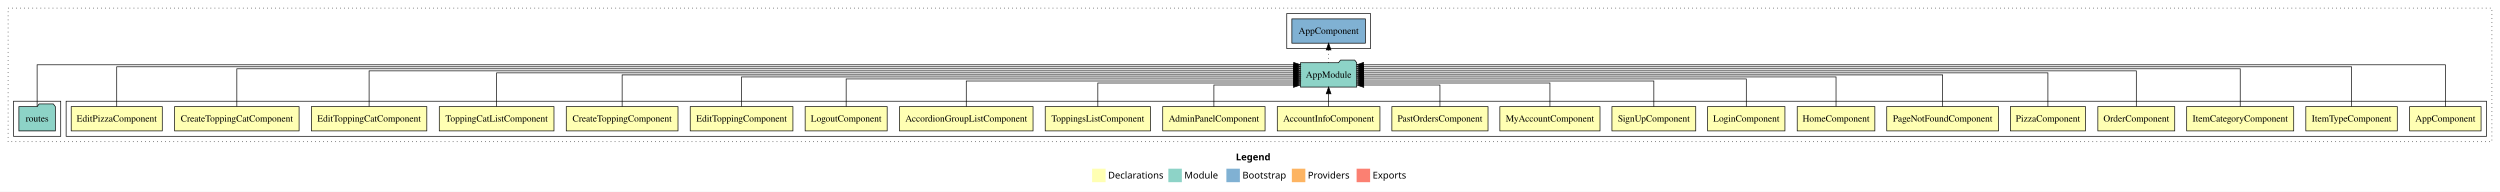
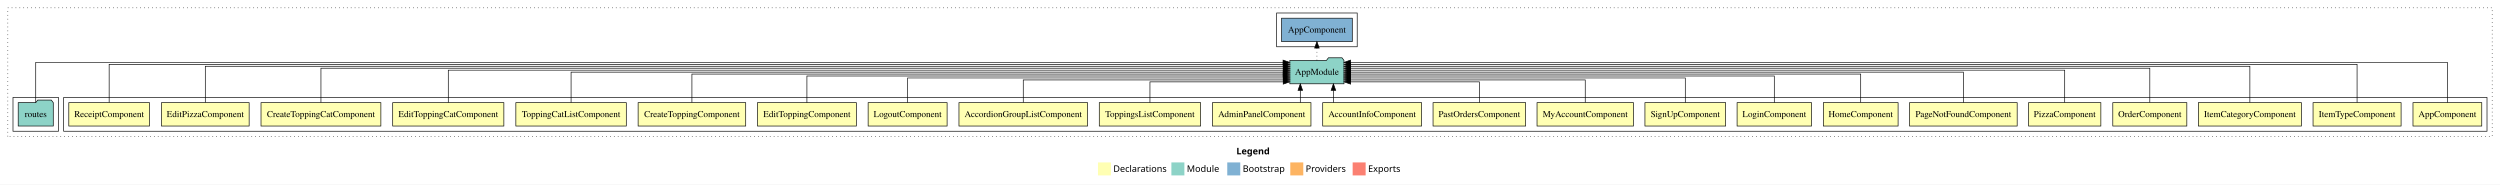
- <svg xmlns="http://www.w3.org/2000/svg" width="3705pt" height="284pt" viewBox="0.00 0.00 3705.00 284.00">
+ <svg xmlns="http://www.w3.org/2000/svg" width="3848pt" height="284pt" viewBox="0.00 0.00 3848.00 284.00">
  <g id="graph0" class="graph" transform="scale(1 1) rotate(0) translate(4 280)">
-     <polygon fill="#ffffff" stroke="transparent" points="-4,4 -4,-280 3701,-280 3701,4 -4,4" />
-     <text text-anchor="start" x="1827.509" y="-42.4" font-family="sans-serif" font-weight="bold" font-size="14.00" fill="#000000">Legend</text>
-     <polygon fill="#ffffb3" stroke="transparent" points="1614.5,-10 1614.5,-30 1634.5,-30 1634.5,-10 1614.5,-10" />
-     <text text-anchor="start" x="1638.129" y="-15.4" font-family="sans-serif" font-size="14.00" fill="#000000">  Declarations</text>
-     <polygon fill="#8dd3c7" stroke="transparent" points="1727.5,-10 1727.5,-30 1747.5,-30 1747.5,-10 1727.5,-10" />
-     <text text-anchor="start" x="1751.225" y="-15.4" font-family="sans-serif" font-size="14.00" fill="#000000">  Module</text>
-     <polygon fill="#80b1d3" stroke="transparent" points="1813.5,-10 1813.5,-30 1833.5,-30 1833.5,-10 1813.5,-10" />
-     <text text-anchor="start" x="1837.281" y="-15.4" font-family="sans-serif" font-size="14.00" fill="#000000">  Bootstrap</text>
-     <polygon fill="#fdb462" stroke="transparent" points="1910.5,-10 1910.5,-30 1930.5,-30 1930.5,-10 1910.5,-10" />
-     <text text-anchor="start" x="1934.173" y="-15.4" font-family="sans-serif" font-size="14.00" fill="#000000">  Providers</text>
-     <polygon fill="#fb8072" stroke="transparent" points="2006.5,-10 2006.5,-30 2026.5,-30 2026.5,-10 2006.5,-10" />
-     <text text-anchor="start" x="2030.226" y="-15.4" font-family="sans-serif" font-size="14.00" fill="#000000">  Exports</text>
+     <polygon fill="#ffffff" stroke="transparent" points="-4,4 -4,-280 3844,-280 3844,4 -4,4" />
+     <text text-anchor="start" x="1899.009" y="-42.4" font-family="sans-serif" font-weight="bold" font-size="14.00" fill="#000000">Legend</text>
+     <polygon fill="#ffffb3" stroke="transparent" points="1686,-10 1686,-30 1706,-30 1706,-10 1686,-10" />
+     <text text-anchor="start" x="1709.629" y="-15.4" font-family="sans-serif" font-size="14.00" fill="#000000">  Declarations</text>
+     <polygon fill="#8dd3c7" stroke="transparent" points="1799,-10 1799,-30 1819,-30 1819,-10 1799,-10" />
+     <text text-anchor="start" x="1822.725" y="-15.4" font-family="sans-serif" font-size="14.00" fill="#000000">  Module</text>
+     <polygon fill="#80b1d3" stroke="transparent" points="1885,-10 1885,-30 1905,-30 1905,-10 1885,-10" />
+     <text text-anchor="start" x="1908.781" y="-15.4" font-family="sans-serif" font-size="14.00" fill="#000000">  Bootstrap</text>
+     <polygon fill="#fdb462" stroke="transparent" points="1982,-10 1982,-30 2002,-30 2002,-10 1982,-10" />
+     <text text-anchor="start" x="2005.673" y="-15.4" font-family="sans-serif" font-size="14.00" fill="#000000">  Providers</text>
+     <polygon fill="#fb8072" stroke="transparent" points="2078,-10 2078,-30 2098,-30 2098,-10 2078,-10" />
+     <text text-anchor="start" x="2101.726" y="-15.4" font-family="sans-serif" font-size="14.00" fill="#000000">  Exports</text>
    <g id="clust1" class="cluster">
-       <polygon fill="none" stroke="#000000" stroke-dasharray="1,5" points="8,-70 8,-268 3689,-268 3689,-70 8,-70" />
+       <polygon fill="none" stroke="#000000" stroke-dasharray="1,5" points="8,-70 8,-268 3832,-268 3832,-70 8,-70" />
    </g>
    <g id="clust2" class="cluster">
-       <polygon fill="none" stroke="#000000" points="94,-78 94,-130 3681,-130 3681,-78 94,-78" />
-     </g>
-     <g id="clust25" class="cluster">
+       <polygon fill="none" stroke="#000000" points="94,-78 94,-130 3824,-130 3824,-78 94,-78" />
+     </g>
+     <g id="clust26" class="cluster">
      <polygon fill="none" stroke="#000000" points="16,-78 16,-130 86,-130 86,-78 16,-78" />
    </g>
-     <g id="clust27" class="cluster">
-       <polygon fill="none" stroke="#000000" points="1903,-208 1903,-260 2027,-260 2027,-208 1903,-208" />
+     <g id="clust28" class="cluster">
+       <polygon fill="none" stroke="#000000" points="1961,-208 1961,-260 2085,-260 2085,-208 1961,-208" />
    </g>
    <g id="node1" class="node">
-       <polygon fill="#ffffb3" stroke="#000000" points="3672.94,-122 3567.06,-122 3567.06,-86 3672.94,-86 3672.94,-122" />
-       <text text-anchor="middle" x="3620" y="-99.8" font-family="Times,serif" font-size="14.00" fill="#000000">AppComponent</text>
+       <polygon fill="#ffffb3" stroke="#000000" points="3815.94,-122 3710.06,-122 3710.06,-86 3815.94,-86 3815.94,-122" />
+       <text text-anchor="middle" x="3763" y="-99.8" font-family="Times,serif" font-size="14.00" fill="#000000">AppComponent</text>
+     </g>
+     <g id="node24" class="node">
+       <polygon fill="#8dd3c7" stroke="#000000" points="2064.657,-187 2061.657,-191 2040.657,-191 2037.657,-187 1981.343,-187 1981.343,-151 2064.657,-151 2064.657,-187" />
+       <text text-anchor="middle" x="2023" y="-164.8" font-family="Times,serif" font-size="14.00" fill="#000000">AppModule</text>
+     </g>
+     <g id="edge1" class="edge">
+       <path fill="none" stroke="#000000" d="M3763,-122.153C3763,-145.757 3763,-184 3763,-184 3763,-184 2074.721,-184 2074.721,-184" />
+       <polygon fill="#000000" stroke="#000000" points="2074.721,-180.5 2064.721,-184 2074.721,-187.5 2074.721,-180.5" />
+     </g>
+     <g id="node2" class="node">
+       <polygon fill="#ffffb3" stroke="#000000" points="3691.756,-122 3556.244,-122 3556.244,-86 3691.756,-86 3691.756,-122" />
+       <text text-anchor="middle" x="3624" y="-99.8" font-family="Times,serif" font-size="14.00" fill="#000000">ItemTypeComponent</text>
+     </g>
+     <g id="edge2" class="edge">
+       <path fill="none" stroke="#000000" d="M3624,-122.248C3624,-145.018 3624,-181 3624,-181 3624,-181 2075,-181 2075,-181" />
+       <polygon fill="#000000" stroke="#000000" points="2075,-177.5 2065,-181 2075,-184.5 2075,-177.5" />
+     </g>
+     <g id="node3" class="node">
+       <polygon fill="#ffffb3" stroke="#000000" points="3538.306,-122 3379.694,-122 3379.694,-86 3538.306,-86 3538.306,-122" />
+       <text text-anchor="middle" x="3459" y="-99.8" font-family="Times,serif" font-size="14.00" fill="#000000">ItemCategoryComponent</text>
+     </g>
+     <g id="edge3" class="edge">
+       <path fill="none" stroke="#000000" d="M3459,-122.292C3459,-144.206 3459,-178 3459,-178 3459,-178 2074.813,-178 2074.813,-178" />
+       <polygon fill="#000000" stroke="#000000" points="2074.813,-174.5 2064.813,-178 2074.813,-181.5 2074.813,-174.5" />
+     </g>
+     <g id="node4" class="node">
+       <polygon fill="#ffffb3" stroke="#000000" points="3361.975,-122 3248.025,-122 3248.025,-86 3361.975,-86 3361.975,-122" />
+       <text text-anchor="middle" x="3305" y="-99.8" font-family="Times,serif" font-size="14.00" fill="#000000">OrderComponent</text>
+     </g>
+     <g id="edge4" class="edge">
+       <path fill="none" stroke="#000000" d="M3305,-122.284C3305,-143.321 3305,-175 3305,-175 3305,-175 2074.926,-175 2074.926,-175" />
+       <polygon fill="#000000" stroke="#000000" points="2074.926,-171.5 2064.926,-175 2074.925,-178.5 2074.926,-171.5" />
+     </g>
+     <g id="node5" class="node">
+       <polygon fill="#ffffb3" stroke="#000000" points="3229.65,-122 3118.35,-122 3118.35,-86 3229.65,-86 3229.65,-122" />
+       <text text-anchor="middle" x="3174" y="-99.8" font-family="Times,serif" font-size="14.00" fill="#000000">PizzaComponent</text>
+     </g>
+     <g id="edge5" class="edge">
+       <path fill="none" stroke="#000000" d="M3174,-122.223C3174,-142.365 3174,-172 3174,-172 3174,-172 2074.987,-172 2074.987,-172" />
+       <polygon fill="#000000" stroke="#000000" points="2074.987,-168.5 2064.987,-172 2074.986,-175.5 2074.987,-168.5" />
+     </g>
+     <g id="node6" class="node">
+       <polygon fill="#ffffb3" stroke="#000000" points="3100.824,-122 2935.176,-122 2935.176,-86 3100.824,-86 3100.824,-122" />
+       <text text-anchor="middle" x="3018" y="-99.8" font-family="Times,serif" font-size="14.00" fill="#000000">PageNotFoundComponent</text>
+     </g>
+     <g id="edge6" class="edge">
+       <path fill="none" stroke="#000000" d="M3018,-122.106C3018,-141.339 3018,-169 3018,-169 3018,-169 2074.802,-169 2074.802,-169" />
+       <polygon fill="#000000" stroke="#000000" points="2074.802,-165.5 2064.802,-169 2074.802,-172.5 2074.802,-165.5" />
+     </g>
+     <g id="node7" class="node">
+       <polygon fill="#ffffb3" stroke="#000000" points="2917.545,-122 2802.455,-122 2802.455,-86 2917.545,-86 2917.545,-122" />
+       <text text-anchor="middle" x="2860" y="-99.8" font-family="Times,serif" font-size="14.00" fill="#000000">HomeComponent</text>
+     </g>
+     <g id="edge7" class="edge">
+       <path fill="none" stroke="#000000" d="M2860,-122.267C2860,-140.555 2860,-166 2860,-166 2860,-166 2074.793,-166 2074.793,-166" />
+       <polygon fill="#000000" stroke="#000000" points="2074.793,-162.5 2064.793,-166 2074.793,-169.5 2074.793,-162.5" />
+     </g>
+     <g id="node8" class="node">
+       <polygon fill="#ffffb3" stroke="#000000" points="2784.276,-122 2669.724,-122 2669.724,-86 2784.276,-86 2784.276,-122" />
+       <text text-anchor="middle" x="2727" y="-99.8" font-family="Times,serif" font-size="14.00" fill="#000000">LoginComponent</text>
+     </g>
+     <g id="edge8" class="edge">
+       <path fill="none" stroke="#000000" d="M2727,-122.022C2727,-139.373 2727,-163 2727,-163 2727,-163 2074.67,-163 2074.67,-163" />
+       <polygon fill="#000000" stroke="#000000" points="2074.67,-159.5 2064.67,-163 2074.67,-166.5 2074.67,-159.5" />
+     </g>
+     <g id="node9" class="node">
+       <polygon fill="#ffffb3" stroke="#000000" points="2652.112,-122 2527.888,-122 2527.888,-86 2652.112,-86 2652.112,-122" />
+       <text text-anchor="middle" x="2590" y="-99.8" font-family="Times,serif" font-size="14.00" fill="#000000">SignUpComponent</text>
+     </g>
+     <g id="edge9" class="edge">
+       <path fill="none" stroke="#000000" d="M2590,-122.027C2590,-138.398 2590,-160 2590,-160 2590,-160 2074.693,-160 2074.693,-160" />
+       <polygon fill="#000000" stroke="#000000" points="2074.693,-156.5 2064.693,-160 2074.693,-163.5 2074.693,-156.5" />
+     </g>
+     <g id="node10" class="node">
+       <polygon fill="#ffffb3" stroke="#000000" points="2510.204,-122 2361.796,-122 2361.796,-86 2510.204,-86 2510.204,-122" />
+       <text text-anchor="middle" x="2436" y="-99.8" font-family="Times,serif" font-size="14.00" fill="#000000">MyAccountComponent</text>
+     </g>
+     <g id="edge10" class="edge">
+       <path fill="none" stroke="#000000" d="M2436,-122.24C2436,-137.571 2436,-157 2436,-157 2436,-157 2074.874,-157 2074.874,-157" />
+       <polygon fill="#000000" stroke="#000000" points="2074.874,-153.5 2064.874,-157 2074.873,-160.5 2074.874,-153.5" />
+     </g>
+     <g id="node11" class="node">
+       <polygon fill="#ffffb3" stroke="#000000" points="2344.252,-122 2201.748,-122 2201.748,-86 2344.252,-86 2344.252,-122" />
+       <text text-anchor="middle" x="2273" y="-99.8" font-family="Times,serif" font-size="14.00" fill="#000000">PastOrdersComponent</text>
+     </g>
+     <g id="edge11" class="edge">
+       <path fill="none" stroke="#000000" d="M2273,-122.051C2273,-136.373 2273,-154 2273,-154 2273,-154 2074.844,-154 2074.844,-154" />
+       <polygon fill="#000000" stroke="#000000" points="2074.844,-150.5 2064.844,-154 2074.844,-157.5 2074.844,-150.5" />
+     </g>
+     <g id="node12" class="node">
+       <polygon fill="#ffffb3" stroke="#000000" points="2184.08,-122 2031.92,-122 2031.92,-86 2184.08,-86 2184.08,-122" />
+       <text text-anchor="middle" x="2108" y="-99.8" font-family="Times,serif" font-size="14.00" fill="#000000">AccountInfoComponent</text>
+     </g>
+     <g id="edge12" class="edge">
+       <path fill="none" stroke="#000000" d="M2048.394,-122.106C2048.394,-122.106 2048.394,-140.991 2048.394,-140.991" />
+       <polygon fill="#000000" stroke="#000000" points="2044.894,-140.991 2048.394,-150.991 2051.894,-140.991 2044.894,-140.991" />
+     </g>
+     <g id="node13" class="node">
+       <polygon fill="#ffffb3" stroke="#000000" points="2013.823,-122 1862.177,-122 1862.177,-86 2013.823,-86 2013.823,-122" />
+       <text text-anchor="middle" x="1938" y="-99.8" font-family="Times,serif" font-size="14.00" fill="#000000">AdminPanelComponent</text>
+     </g>
+     <g id="edge13" class="edge">
+       <path fill="none" stroke="#000000" d="M1997.417,-122.106C1997.417,-122.106 1997.417,-140.991 1997.417,-140.991" />
+       <polygon fill="#000000" stroke="#000000" points="1993.917,-140.991 1997.417,-150.991 2000.917,-140.991 1993.917,-140.991" />
+     </g>
+     <g id="node14" class="node">
+       <polygon fill="#ffffb3" stroke="#000000" points="1843.999,-122 1688.001,-122 1688.001,-86 1843.999,-86 1843.999,-122" />
+       <text text-anchor="middle" x="1766" y="-99.8" font-family="Times,serif" font-size="14.00" fill="#000000">ToppingsListComponent</text>
+     </g>
+     <g id="edge14" class="edge">
+       <path fill="none" stroke="#000000" d="M1766,-122.051C1766,-136.373 1766,-154 1766,-154 1766,-154 1971.137,-154 1971.137,-154" />
+       <polygon fill="#000000" stroke="#000000" points="1971.137,-157.5 1981.137,-154 1971.137,-150.5 1971.137,-157.5" />
+     </g>
+     <g id="node15" class="node">
+       <polygon fill="#ffffb3" stroke="#000000" points="1669.965,-122 1472.035,-122 1472.035,-86 1669.965,-86 1669.965,-122" />
+       <text text-anchor="middle" x="1571" y="-99.8" font-family="Times,serif" font-size="14.00" fill="#000000">AccordionGroupListComponent</text>
+     </g>
+     <g id="edge15" class="edge">
+       <path fill="none" stroke="#000000" d="M1571,-122.24C1571,-137.571 1571,-157 1571,-157 1571,-157 1971.287,-157 1971.287,-157" />
+       <polygon fill="#000000" stroke="#000000" points="1971.287,-160.5 1981.287,-157 1971.287,-153.5 1971.287,-160.5" />
+     </g>
+     <g id="node16" class="node">
+       <polygon fill="#ffffb3" stroke="#000000" points="1453.776,-122 1332.224,-122 1332.224,-86 1453.776,-86 1453.776,-122" />
+       <text text-anchor="middle" x="1393" y="-99.8" font-family="Times,serif" font-size="14.00" fill="#000000">LogoutComponent</text>
+     </g>
+     <g id="edge16" class="edge">
+       <path fill="none" stroke="#000000" d="M1393,-122.027C1393,-138.398 1393,-160 1393,-160 1393,-160 1971.176,-160 1971.176,-160" />
+       <polygon fill="#000000" stroke="#000000" points="1971.176,-163.5 1981.176,-160 1971.176,-156.5 1971.176,-163.5" />
+     </g>
+     <g id="node17" class="node">
+       <polygon fill="#ffffb3" stroke="#000000" points="1314.109,-122 1161.891,-122 1161.891,-86 1314.109,-86 1314.109,-122" />
+       <text text-anchor="middle" x="1238" y="-99.8" font-family="Times,serif" font-size="14.00" fill="#000000">EditToppingComponent</text>
+     </g>
+     <g id="edge17" class="edge">
+       <path fill="none" stroke="#000000" d="M1238,-122.022C1238,-139.373 1238,-163 1238,-163 1238,-163 1971.072,-163 1971.072,-163" />
+       <polygon fill="#000000" stroke="#000000" points="1971.073,-166.5 1981.072,-163 1971.072,-159.5 1971.073,-166.5" />
+     </g>
+     <g id="node18" class="node">
+       <polygon fill="#ffffb3" stroke="#000000" points="1143.807,-122 978.192,-122 978.192,-86 1143.807,-86 1143.807,-122" />
+       <text text-anchor="middle" x="1061" y="-99.8" font-family="Times,serif" font-size="14.00" fill="#000000">CreateToppingComponent</text>
+     </g>
+     <g id="edge18" class="edge">
+       <path fill="none" stroke="#000000" d="M1061,-122.267C1061,-140.555 1061,-166 1061,-166 1061,-166 1971.045,-166 1971.045,-166" />
+       <polygon fill="#000000" stroke="#000000" points="1971.045,-169.5 1981.045,-166 1971.045,-162.5 1971.045,-169.5" />
+     </g>
+     <g id="node19" class="node">
+       <polygon fill="#ffffb3" stroke="#000000" points="959.996,-122 790.004,-122 790.004,-86 959.996,-86 959.996,-122" />
+       <text text-anchor="middle" x="875" y="-99.8" font-family="Times,serif" font-size="14.00" fill="#000000">ToppingCatListComponent</text>
+     </g>
+     <g id="edge19" class="edge">
+       <path fill="none" stroke="#000000" d="M875,-122.106C875,-141.339 875,-169 875,-169 875,-169 1971.123,-169 1971.123,-169" />
+       <polygon fill="#000000" stroke="#000000" points="1971.123,-172.5 1981.123,-169 1971.123,-165.5 1971.123,-172.5" />
+     </g>
+     <g id="node20" class="node">
+       <polygon fill="#ffffb3" stroke="#000000" points="771.552,-122 600.448,-122 600.448,-86 771.552,-86 771.552,-122" />
+       <text text-anchor="middle" x="686" y="-99.8" font-family="Times,serif" font-size="14.00" fill="#000000">EditToppingCatComponent</text>
+     </g>
+     <g id="edge20" class="edge">
+       <path fill="none" stroke="#000000" d="M686,-122.223C686,-142.365 686,-172 686,-172 686,-172 1971.15,-172 1971.15,-172" />
+       <polygon fill="#000000" stroke="#000000" points="1971.15,-175.5 1981.15,-172 1971.15,-168.5 1971.15,-175.5" />
+     </g>
+     <g id="node21" class="node">
+       <polygon fill="#ffffb3" stroke="#000000" points="582.249,-122 397.751,-122 397.751,-86 582.249,-86 582.249,-122" />
+       <text text-anchor="middle" x="490" y="-99.8" font-family="Times,serif" font-size="14.00" fill="#000000">CreateToppingCatComponent</text>
+     </g>
+     <g id="edge21" class="edge">
+       <path fill="none" stroke="#000000" d="M490,-122.284C490,-143.321 490,-175 490,-175 490,-175 1971.201,-175 1971.201,-175" />
+       <polygon fill="#000000" stroke="#000000" points="1971.201,-178.5 1981.201,-175 1971.201,-171.5 1971.201,-178.5" />
+     </g>
+     <g id="node22" class="node">
+       <polygon fill="#ffffb3" stroke="#000000" points="379.483,-122 244.517,-122 244.517,-86 379.483,-86 379.483,-122" />
+       <text text-anchor="middle" x="312" y="-99.8" font-family="Times,serif" font-size="14.00" fill="#000000">EditPizzaComponent</text>
+     </g>
+     <g id="edge22" class="edge">
+       <path fill="none" stroke="#000000" d="M312,-122.292C312,-144.206 312,-178 312,-178 312,-178 1971.13,-178 1971.13,-178" />
+       <polygon fill="#000000" stroke="#000000" points="1971.13,-181.5 1981.13,-178 1971.13,-174.5 1971.13,-181.5" />
    </g>
    <g id="node23" class="node">
-       <polygon fill="#8dd3c7" stroke="#000000" points="2006.657,-187 2003.657,-191 1982.657,-191 1979.657,-187 1923.343,-187 1923.343,-151 2006.657,-151 2006.657,-187" />
-       <text text-anchor="middle" x="1965" y="-164.8" font-family="Times,serif" font-size="14.00" fill="#000000">AppModule</text>
-     </g>
-     <g id="edge1" class="edge">
-       <path fill="none" stroke="#000000" d="M3620,-122.153C3620,-145.757 3620,-184 3620,-184 3620,-184 2016.738,-184 2016.738,-184" />
-       <polygon fill="#000000" stroke="#000000" points="2016.738,-180.5 2006.738,-184 2016.738,-187.5 2016.738,-180.5" />
-     </g>
-     <g id="node2" class="node">
-       <polygon fill="#ffffb3" stroke="#000000" points="3548.756,-122 3413.244,-122 3413.244,-86 3548.756,-86 3548.756,-122" />
-       <text text-anchor="middle" x="3481" y="-99.8" font-family="Times,serif" font-size="14.00" fill="#000000">ItemTypeComponent</text>
-     </g>
-     <g id="edge2" class="edge">
-       <path fill="none" stroke="#000000" d="M3481,-122.248C3481,-145.018 3481,-181 3481,-181 3481,-181 2016.731,-181 2016.731,-181" />
-       <polygon fill="#000000" stroke="#000000" points="2016.731,-177.5 2006.731,-181 2016.731,-184.5 2016.731,-177.5" />
-     </g>
-     <g id="node3" class="node">
-       <polygon fill="#ffffb3" stroke="#000000" points="3395.306,-122 3236.694,-122 3236.694,-86 3395.306,-86 3395.306,-122" />
-       <text text-anchor="middle" x="3316" y="-99.8" font-family="Times,serif" font-size="14.00" fill="#000000">ItemCategoryComponent</text>
-     </g>
-     <g id="edge3" class="edge">
-       <path fill="none" stroke="#000000" d="M3316,-122.292C3316,-144.206 3316,-178 3316,-178 3316,-178 2016.914,-178 2016.914,-178" />
-       <polygon fill="#000000" stroke="#000000" points="2016.914,-174.5 2006.914,-178 2016.914,-181.5 2016.914,-174.5" />
-     </g>
-     <g id="node4" class="node">
-       <polygon fill="#ffffb3" stroke="#000000" points="3218.975,-122 3105.025,-122 3105.025,-86 3218.975,-86 3218.975,-122" />
-       <text text-anchor="middle" x="3162" y="-99.8" font-family="Times,serif" font-size="14.00" fill="#000000">OrderComponent</text>
-     </g>
-     <g id="edge4" class="edge">
-       <path fill="none" stroke="#000000" d="M3162,-122.284C3162,-143.321 3162,-175 3162,-175 3162,-175 2016.9,-175 2016.9,-175" />
-       <polygon fill="#000000" stroke="#000000" points="2016.9,-171.5 2006.9,-175 2016.9,-178.5 2016.9,-171.5" />
-     </g>
-     <g id="node5" class="node">
-       <polygon fill="#ffffb3" stroke="#000000" points="3086.65,-122 2975.35,-122 2975.35,-86 3086.65,-86 3086.65,-122" />
-       <text text-anchor="middle" x="3031" y="-99.8" font-family="Times,serif" font-size="14.00" fill="#000000">PizzaComponent</text>
-     </g>
-     <g id="edge5" class="edge">
-       <path fill="none" stroke="#000000" d="M3031,-122.223C3031,-142.365 3031,-172 3031,-172 3031,-172 2016.789,-172 2016.789,-172" />
-       <polygon fill="#000000" stroke="#000000" points="2016.789,-168.5 2006.789,-172 2016.788,-175.5 2016.789,-168.5" />
-     </g>
-     <g id="node6" class="node">
-       <polygon fill="#ffffb3" stroke="#000000" points="2957.824,-122 2792.176,-122 2792.176,-86 2957.824,-86 2957.824,-122" />
-       <text text-anchor="middle" x="2875" y="-99.8" font-family="Times,serif" font-size="14.00" fill="#000000">PageNotFoundComponent</text>
-     </g>
-     <g id="edge6" class="edge">
-       <path fill="none" stroke="#000000" d="M2875,-122.106C2875,-141.339 2875,-169 2875,-169 2875,-169 2016.765,-169 2016.765,-169" />
-       <polygon fill="#000000" stroke="#000000" points="2016.765,-165.5 2006.765,-169 2016.765,-172.5 2016.765,-165.5" />
-     </g>
-     <g id="node7" class="node">
-       <polygon fill="#ffffb3" stroke="#000000" points="2774.545,-122 2659.455,-122 2659.455,-86 2774.545,-86 2774.545,-122" />
-       <text text-anchor="middle" x="2717" y="-99.8" font-family="Times,serif" font-size="14.00" fill="#000000">HomeComponent</text>
-     </g>
-     <g id="edge7" class="edge">
-       <path fill="none" stroke="#000000" d="M2717,-122.267C2717,-140.555 2717,-166 2717,-166 2717,-166 2016.772,-166 2016.772,-166" />
-       <polygon fill="#000000" stroke="#000000" points="2016.772,-162.5 2006.772,-166 2016.772,-169.5 2016.772,-162.5" />
-     </g>
-     <g id="node8" class="node">
-       <polygon fill="#ffffb3" stroke="#000000" points="2641.276,-122 2526.724,-122 2526.724,-86 2641.276,-86 2641.276,-122" />
-       <text text-anchor="middle" x="2584" y="-99.8" font-family="Times,serif" font-size="14.00" fill="#000000">LoginComponent</text>
-     </g>
-     <g id="edge8" class="edge">
-       <path fill="none" stroke="#000000" d="M2584,-122.022C2584,-139.373 2584,-163 2584,-163 2584,-163 2017.06,-163 2017.06,-163" />
-       <polygon fill="#000000" stroke="#000000" points="2017.06,-159.5 2007.06,-163 2017.06,-166.5 2017.06,-159.5" />
-     </g>
-     <g id="node9" class="node">
-       <polygon fill="#ffffb3" stroke="#000000" points="2509.112,-122 2384.888,-122 2384.888,-86 2509.112,-86 2509.112,-122" />
-       <text text-anchor="middle" x="2447" y="-99.8" font-family="Times,serif" font-size="14.00" fill="#000000">SignUpComponent</text>
-     </g>
-     <g id="edge9" class="edge">
-       <path fill="none" stroke="#000000" d="M2447,-122.027C2447,-138.398 2447,-160 2447,-160 2447,-160 2016.931,-160 2016.931,-160" />
-       <polygon fill="#000000" stroke="#000000" points="2016.931,-156.5 2006.931,-160 2016.931,-163.5 2016.931,-156.5" />
-     </g>
-     <g id="node10" class="node">
-       <polygon fill="#ffffb3" stroke="#000000" points="2367.204,-122 2218.796,-122 2218.796,-86 2367.204,-86 2367.204,-122" />
-       <text text-anchor="middle" x="2293" y="-99.8" font-family="Times,serif" font-size="14.00" fill="#000000">MyAccountComponent</text>
-     </g>
-     <g id="edge10" class="edge">
-       <path fill="none" stroke="#000000" d="M2293,-122.24C2293,-137.571 2293,-157 2293,-157 2293,-157 2016.875,-157 2016.875,-157" />
-       <polygon fill="#000000" stroke="#000000" points="2016.875,-153.5 2006.875,-157 2016.875,-160.5 2016.875,-153.5" />
-     </g>
-     <g id="node11" class="node">
-       <polygon fill="#ffffb3" stroke="#000000" points="2201.252,-122 2058.748,-122 2058.748,-86 2201.252,-86 2201.252,-122" />
-       <text text-anchor="middle" x="2130" y="-99.8" font-family="Times,serif" font-size="14.00" fill="#000000">PastOrdersComponent</text>
-     </g>
-     <g id="edge11" class="edge">
-       <path fill="none" stroke="#000000" d="M2130,-122.051C2130,-136.373 2130,-154 2130,-154 2130,-154 2017.063,-154 2017.063,-154" />
-       <polygon fill="#000000" stroke="#000000" points="2017.063,-150.5 2007.063,-154 2017.063,-157.5 2017.063,-150.5" />
-     </g>
-     <g id="node12" class="node">
-       <polygon fill="#ffffb3" stroke="#000000" points="2041.08,-122 1888.92,-122 1888.92,-86 2041.08,-86 2041.08,-122" />
-       <text text-anchor="middle" x="1965" y="-99.8" font-family="Times,serif" font-size="14.00" fill="#000000">AccountInfoComponent</text>
-     </g>
-     <g id="edge12" class="edge">
-       <path fill="none" stroke="#000000" d="M1965,-122.106C1965,-122.106 1965,-140.991 1965,-140.991" />
-       <polygon fill="#000000" stroke="#000000" points="1961.5,-140.991 1965,-150.991 1968.5,-140.991 1961.5,-140.991" />
-     </g>
-     <g id="node13" class="node">
-       <polygon fill="#ffffb3" stroke="#000000" points="1870.823,-122 1719.177,-122 1719.177,-86 1870.823,-86 1870.823,-122" />
-       <text text-anchor="middle" x="1795" y="-99.8" font-family="Times,serif" font-size="14.00" fill="#000000">AdminPanelComponent</text>
-     </g>
-     <g id="edge13" class="edge">
-       <path fill="none" stroke="#000000" d="M1795,-122.051C1795,-136.373 1795,-154 1795,-154 1795,-154 1912.977,-154 1912.977,-154" />
-       <polygon fill="#000000" stroke="#000000" points="1912.978,-157.5 1922.977,-154 1912.977,-150.5 1912.978,-157.5" />
-     </g>
-     <g id="node14" class="node">
-       <polygon fill="#ffffb3" stroke="#000000" points="1700.999,-122 1545.001,-122 1545.001,-86 1700.999,-86 1700.999,-122" />
-       <text text-anchor="middle" x="1623" y="-99.8" font-family="Times,serif" font-size="14.00" fill="#000000">ToppingsListComponent</text>
-     </g>
-     <g id="edge14" class="edge">
-       <path fill="none" stroke="#000000" d="M1623,-122.24C1623,-137.571 1623,-157 1623,-157 1623,-157 1913.064,-157 1913.064,-157" />
-       <polygon fill="#000000" stroke="#000000" points="1913.064,-160.5 1923.064,-157 1913.064,-153.5 1913.064,-160.5" />
-     </g>
-     <g id="node15" class="node">
-       <polygon fill="#ffffb3" stroke="#000000" points="1526.965,-122 1329.035,-122 1329.035,-86 1526.965,-86 1526.965,-122" />
-       <text text-anchor="middle" x="1428" y="-99.8" font-family="Times,serif" font-size="14.00" fill="#000000">AccordionGroupListComponent</text>
-     </g>
-     <g id="edge15" class="edge">
-       <path fill="none" stroke="#000000" d="M1428,-122.027C1428,-138.398 1428,-160 1428,-160 1428,-160 1913.309,-160 1913.309,-160" />
-       <polygon fill="#000000" stroke="#000000" points="1913.309,-163.5 1923.309,-160 1913.309,-156.5 1913.309,-163.5" />
-     </g>
-     <g id="node16" class="node">
-       <polygon fill="#ffffb3" stroke="#000000" points="1310.776,-122 1189.224,-122 1189.224,-86 1310.776,-86 1310.776,-122" />
-       <text text-anchor="middle" x="1250" y="-99.8" font-family="Times,serif" font-size="14.00" fill="#000000">LogoutComponent</text>
-     </g>
-     <g id="edge16" class="edge">
-       <path fill="none" stroke="#000000" d="M1250,-122.022C1250,-139.373 1250,-163 1250,-163 1250,-163 1913.206,-163 1913.206,-163" />
-       <polygon fill="#000000" stroke="#000000" points="1913.206,-166.5 1923.206,-163 1913.206,-159.5 1913.206,-166.5" />
-     </g>
-     <g id="node17" class="node">
-       <polygon fill="#ffffb3" stroke="#000000" points="1171.109,-122 1018.891,-122 1018.891,-86 1171.109,-86 1171.109,-122" />
-       <text text-anchor="middle" x="1095" y="-99.8" font-family="Times,serif" font-size="14.00" fill="#000000">EditToppingComponent</text>
-     </g>
-     <g id="edge17" class="edge">
-       <path fill="none" stroke="#000000" d="M1095,-122.267C1095,-140.555 1095,-166 1095,-166 1095,-166 1913.331,-166 1913.331,-166" />
-       <polygon fill="#000000" stroke="#000000" points="1913.331,-169.5 1923.331,-166 1913.331,-162.5 1913.331,-169.5" />
-     </g>
-     <g id="node18" class="node">
-       <polygon fill="#ffffb3" stroke="#000000" points="1000.808,-122 835.192,-122 835.192,-86 1000.808,-86 1000.808,-122" />
-       <text text-anchor="middle" x="918" y="-99.8" font-family="Times,serif" font-size="14.00" fill="#000000">CreateToppingComponent</text>
-     </g>
-     <g id="edge18" class="edge">
-       <path fill="none" stroke="#000000" d="M918,-122.106C918,-141.339 918,-169 918,-169 918,-169 1913.31,-169 1913.31,-169" />
-       <polygon fill="#000000" stroke="#000000" points="1913.31,-172.5 1923.31,-169 1913.31,-165.5 1913.31,-172.5" />
-     </g>
-     <g id="node19" class="node">
-       <polygon fill="#ffffb3" stroke="#000000" points="816.996,-122 647.004,-122 647.004,-86 816.996,-86 816.996,-122" />
-       <text text-anchor="middle" x="732" y="-99.8" font-family="Times,serif" font-size="14.00" fill="#000000">ToppingCatListComponent</text>
-     </g>
-     <g id="edge19" class="edge">
-       <path fill="none" stroke="#000000" d="M732,-122.223C732,-142.365 732,-172 732,-172 732,-172 1913.269,-172 1913.269,-172" />
-       <polygon fill="#000000" stroke="#000000" points="1913.269,-175.5 1923.269,-172 1913.269,-168.5 1913.269,-175.5" />
-     </g>
-     <g id="node20" class="node">
-       <polygon fill="#ffffb3" stroke="#000000" points="628.552,-122 457.448,-122 457.448,-86 628.552,-86 628.552,-122" />
-       <text text-anchor="middle" x="543" y="-99.8" font-family="Times,serif" font-size="14.00" fill="#000000">EditToppingCatComponent</text>
-     </g>
-     <g id="edge20" class="edge">
-       <path fill="none" stroke="#000000" d="M543,-122.284C543,-143.321 543,-175 543,-175 543,-175 1913.212,-175 1913.212,-175" />
-       <polygon fill="#000000" stroke="#000000" points="1913.212,-178.5 1923.212,-175 1913.212,-171.5 1913.212,-178.5" />
-     </g>
-     <g id="node21" class="node">
-       <polygon fill="#ffffb3" stroke="#000000" points="439.249,-122 254.751,-122 254.751,-86 439.249,-86 439.249,-122" />
-       <text text-anchor="middle" x="347" y="-99.8" font-family="Times,serif" font-size="14.00" fill="#000000">CreateToppingCatComponent</text>
-     </g>
-     <g id="edge21" class="edge">
-       <path fill="none" stroke="#000000" d="M347,-122.292C347,-144.206 347,-178 347,-178 347,-178 1912.967,-178 1912.967,-178" />
-       <polygon fill="#000000" stroke="#000000" points="1912.967,-181.5 1922.967,-178 1912.967,-174.5 1912.967,-181.5" />
-     </g>
-     <g id="node22" class="node">
-       <polygon fill="#ffffb3" stroke="#000000" points="236.483,-122 101.517,-122 101.517,-86 236.483,-86 236.483,-122" />
-       <text text-anchor="middle" x="169" y="-99.8" font-family="Times,serif" font-size="14.00" fill="#000000">EditPizzaComponent</text>
-     </g>
-     <g id="edge22" class="edge">
-       <path fill="none" stroke="#000000" d="M169,-122.248C169,-145.018 169,-181 169,-181 169,-181 1913.249,-181 1913.249,-181" />
-       <polygon fill="#000000" stroke="#000000" points="1913.249,-184.5 1923.249,-181 1913.249,-177.5 1913.249,-184.5" />
+       <polygon fill="#ffffb3" stroke="#000000" points="226.094,-122 101.906,-122 101.906,-86 226.094,-86 226.094,-122" />
+       <text text-anchor="middle" x="164" y="-99.8" font-family="Times,serif" font-size="14.00" fill="#000000">ReceiptComponent</text>
+     </g>
+     <g id="edge23" class="edge">
+       <path fill="none" stroke="#000000" d="M164,-122.248C164,-145.018 164,-181 164,-181 164,-181 1971.124,-181 1971.124,-181" />
+       <polygon fill="#000000" stroke="#000000" points="1971.124,-184.5 1981.124,-181 1971.124,-177.5 1971.124,-184.5" />
+     </g>
+     <g id="node26" class="node">
+       <polygon fill="#80b1d3" stroke="#000000" points="2077.439,-252 1968.561,-252 1968.561,-216 2077.439,-216 2077.439,-252" />
+       <text text-anchor="middle" x="2023" y="-229.8" font-family="Times,serif" font-size="14.00" fill="#000000">AppComponent </text>
+     </g>
+     <g id="edge25" class="edge">
+       <path fill="none" stroke="#000000" stroke-dasharray="1,5" d="M2023,-187.106C2023,-187.106 2023,-205.991 2023,-205.991" />
+       <polygon fill="#000000" stroke="#000000" points="2019.5,-205.991 2023,-215.991 2026.5,-205.991 2019.5,-205.991" />
    </g>
    <g id="node25" class="node">
-       <polygon fill="#80b1d3" stroke="#000000" points="2019.439,-252 1910.561,-252 1910.561,-216 2019.439,-216 2019.439,-252" />
-       <text text-anchor="middle" x="1965" y="-229.8" font-family="Times,serif" font-size="14.00" fill="#000000">AppComponent </text>
-     </g>
-     <g id="edge24" class="edge">
-       <path fill="none" stroke="#000000" stroke-dasharray="1,5" d="M1965,-187.106C1965,-187.106 1965,-205.991 1965,-205.991" />
-       <polygon fill="#000000" stroke="#000000" points="1961.5,-205.991 1965,-215.991 1968.5,-205.991 1961.5,-205.991" />
-     </g>
-     <g id="node24" class="node">
      <polygon fill="#8dd3c7" stroke="#000000" points="78,-122 75,-126 54,-126 51,-122 24,-122 24,-86 78,-86 78,-122" />
      <text text-anchor="middle" x="51" y="-99.8" font-family="Times,serif" font-size="14.00" fill="#000000">routes</text>
    </g>
-     <g id="edge23" class="edge">
-       <path fill="none" stroke="#000000" d="M51,-122.153C51,-145.757 51,-184 51,-184 51,-184 1913.243,-184 1913.243,-184" />
-       <polygon fill="#000000" stroke="#000000" points="1913.243,-187.5 1923.243,-184 1913.243,-180.5 1913.243,-187.5" />
+     <g id="edge24" class="edge">
+       <path fill="none" stroke="#000000" d="M51,-122.153C51,-145.757 51,-184 51,-184 51,-184 1970.9,-184 1970.9,-184" />
+       <polygon fill="#000000" stroke="#000000" points="1970.9,-187.5 1980.9,-184 1970.9,-180.5 1970.9,-187.5" />
    </g>
  </g>
</svg>
